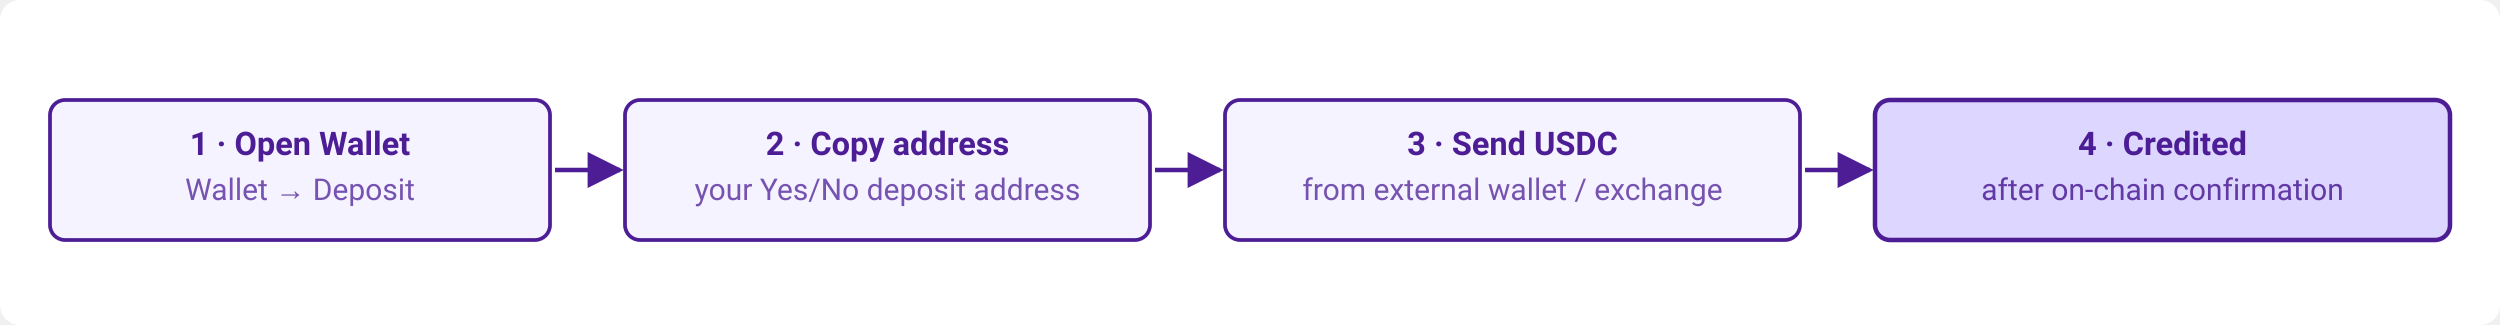
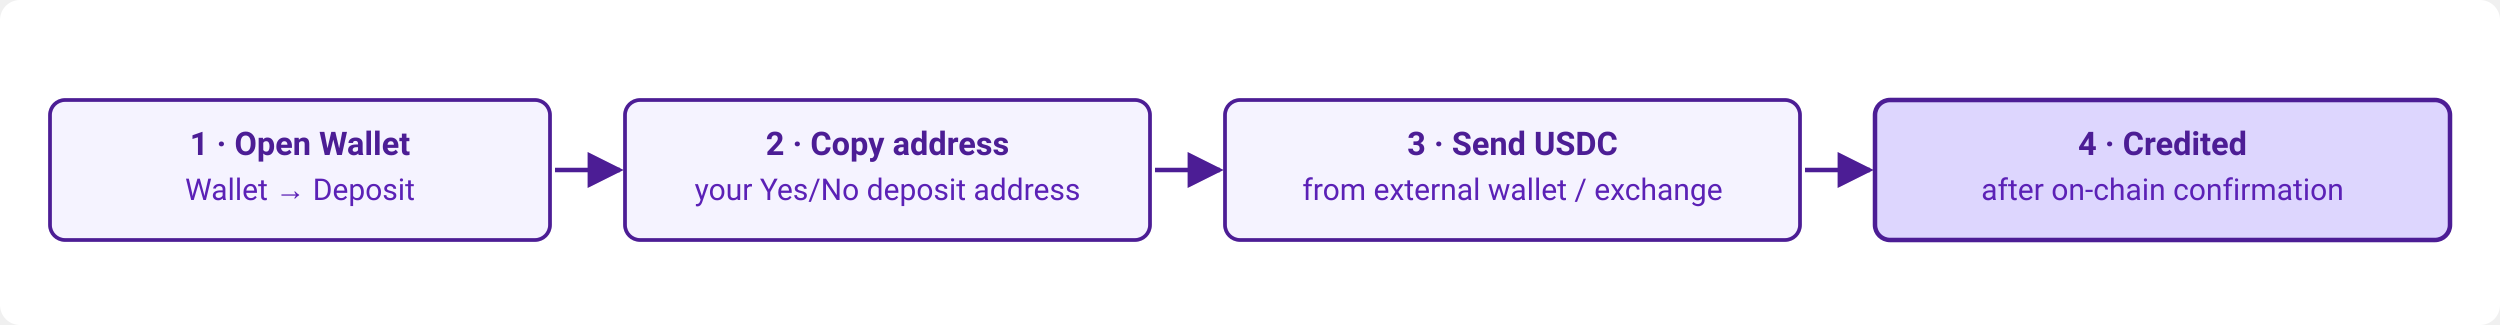
<svg xmlns="http://www.w3.org/2000/svg" viewBox="0 0 1000 130" width="1000" style="max-width: 1000px; background: transparent; font-family: -apple-system, Segoe UI, Roboto, Helvetica Neue, Arial, sans-serif;">
  <rect data-bg="white" x="0.0" y="0.0" width="1000.0" height="130.0" fill="#FFFFFF" rx="8" ry="8" />
  <defs>
    <marker id="arr-dp" viewBox="0 0 10 10" refX="9" refY="5" markerUnits="strokeWidth" markerWidth="8" markerHeight="8" orient="auto">
      <path d="M 0 0 L 10 5 L 0 10 z" fill="#4C1D95" />
    </marker>
  </defs>
  <rect x="20" y="40" width="200" height="56" rx="6" fill="#F5F3FF" stroke="#4C1D95" stroke-width="1.5" />
  <text x="120" y="62" text-anchor="middle" font-size="13" font-weight="700" fill="#4C1D95">1 · Open Wallet</text>
-   <text x="120" y="80" text-anchor="middle" font-size="12" fill="#4C1D95" opacity="0.75">Wallet → Deposit</text>
+   <text x="120" y="80" text-anchor="middle" font-size="12" fill="#5B21B6">Wallet → Deposit</text>
  <line x1="222" y1="68" x2="248" y2="68" stroke="#4C1D95" stroke-width="1.8" marker-end="url(#arr-dp)" />
  <rect x="250" y="40" width="210" height="56" rx="6" fill="#F5F3FF" stroke="#4C1D95" stroke-width="1.5" />
  <text x="355" y="62" text-anchor="middle" font-size="13" font-weight="700" fill="#4C1D95">2 · Copy address</text>
-   <text x="355" y="80" text-anchor="middle" font-size="12" fill="#4C1D95" opacity="0.75">your Yes/No deposit address</text>
+   <text x="355" y="80" text-anchor="middle" font-size="12" fill="#5B21B6">your Yes/No deposit address</text>
  <line x1="462" y1="68" x2="488" y2="68" stroke="#4C1D95" stroke-width="1.8" marker-end="url(#arr-dp)" />
  <rect x="490" y="40" width="230" height="56" rx="6" fill="#F5F3FF" stroke="#4C1D95" stroke-width="1.5" />
  <text x="605" y="62" text-anchor="middle" font-size="13" font-weight="700" fill="#4C1D95">3 · Send USDC</text>
-   <text x="605" y="80" text-anchor="middle" font-size="12" fill="#4C1D95" opacity="0.75">from external wallet / exchange</text>
+   <text x="605" y="80" text-anchor="middle" font-size="12" fill="#5B21B6">from external wallet / exchange</text>
  <line x1="722" y1="68" x2="748" y2="68" stroke="#4C1D95" stroke-width="1.8" marker-end="url(#arr-dp)" />
  <rect x="750" y="40" width="230" height="56" rx="6" fill="#DDD6FE" stroke="#4C1D95" stroke-width="1.8" />
  <text x="865" y="62" text-anchor="middle" font-size="13" font-weight="700" fill="#4C1D95">4 · Credited</text>
-   <text x="865" y="80" text-anchor="middle" font-size="12" fill="#4C1D95" opacity="0.85">after on-chain confirmation</text>
+   <text x="865" y="80" text-anchor="middle" font-size="12" fill="#5B21B6">after on-chain confirmation</text>
</svg>
